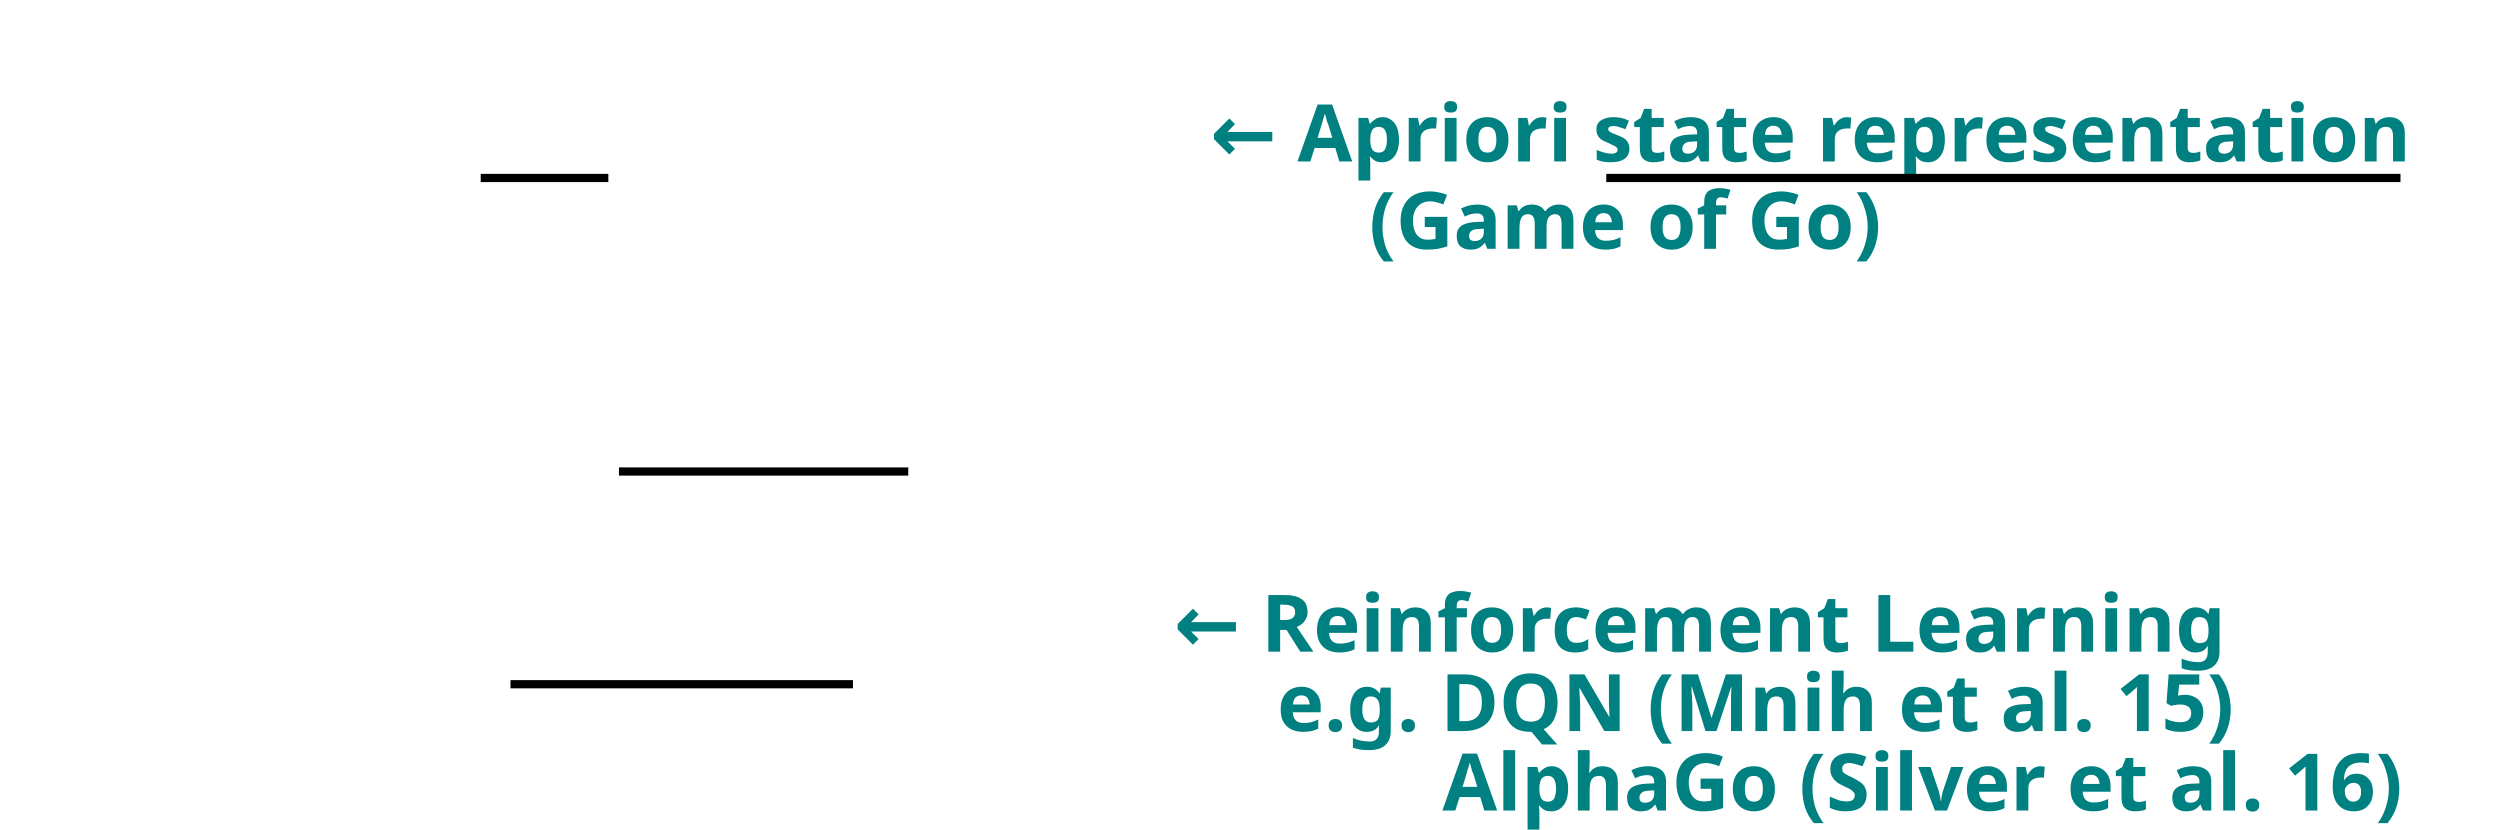
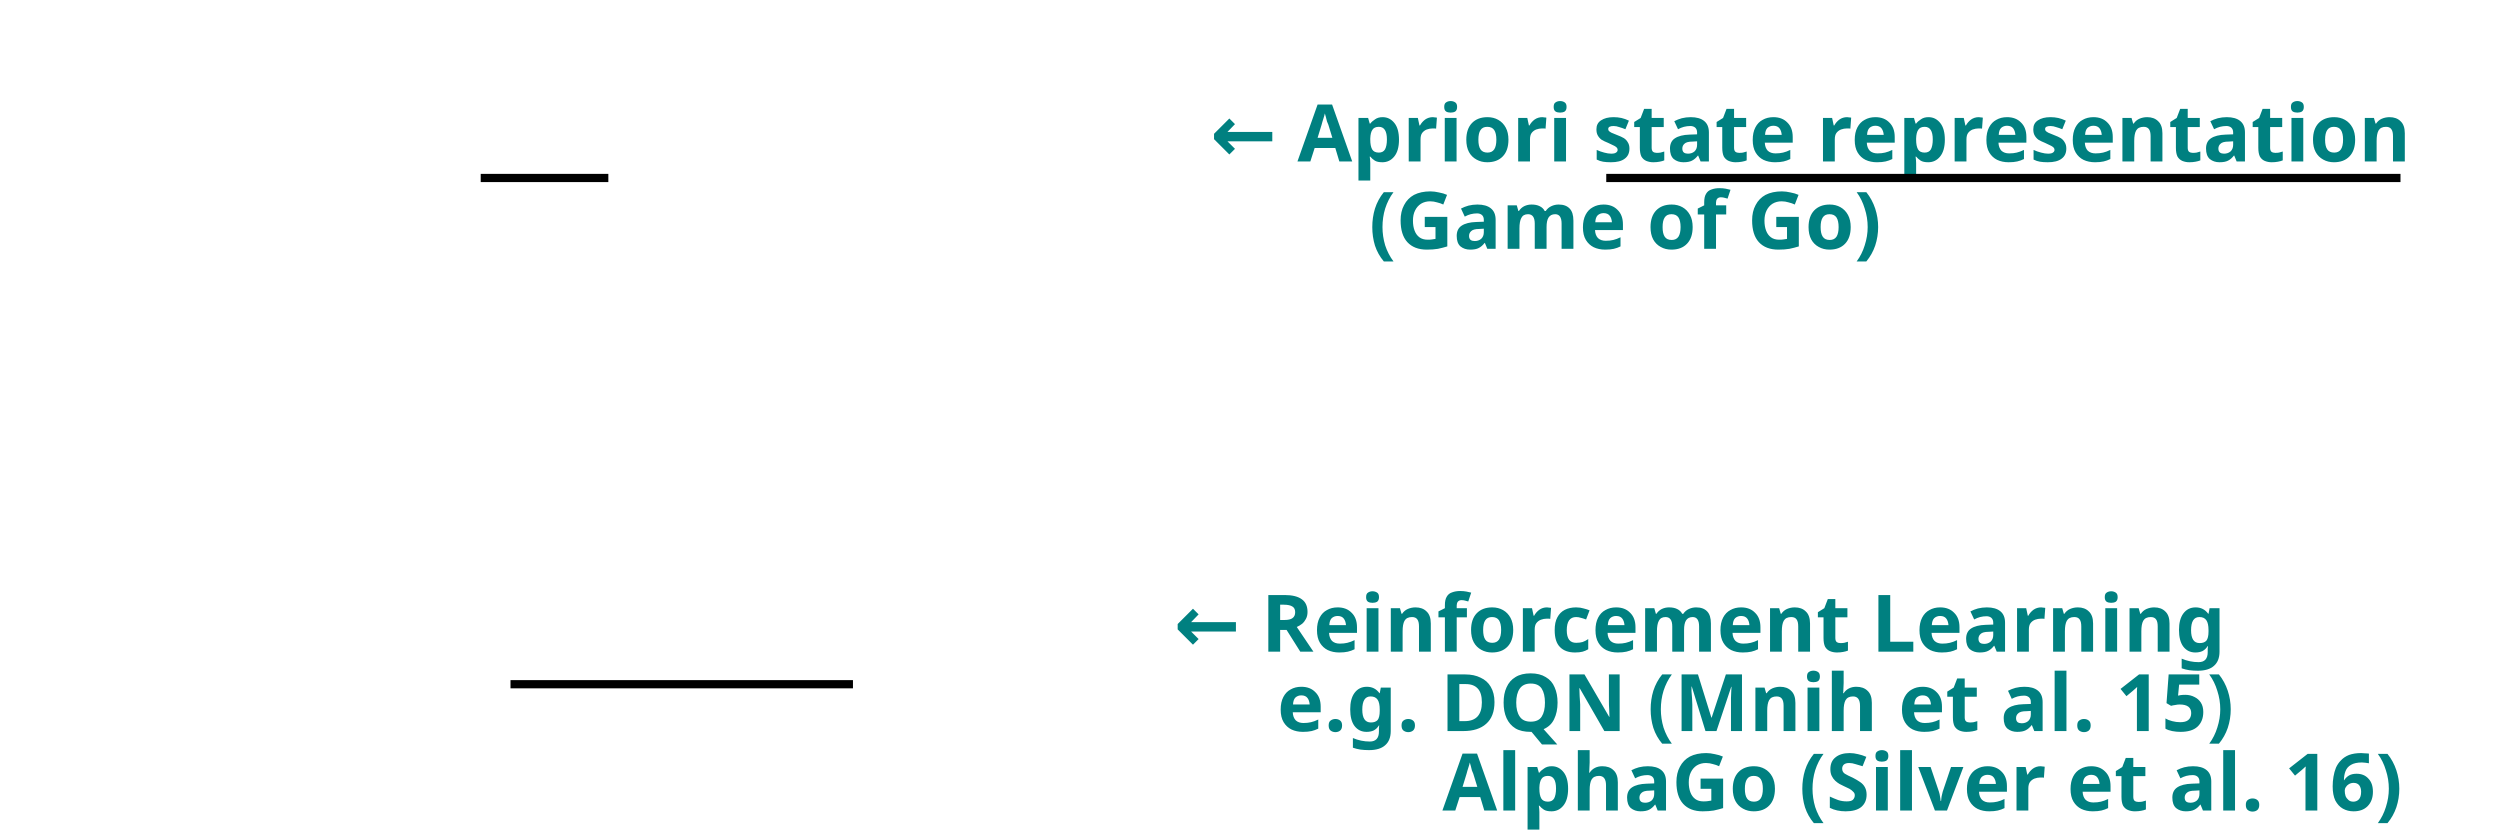
<svg xmlns="http://www.w3.org/2000/svg" width="145.521mm" height="48.288mm" viewBox="0 0 145.521 48.288" version="1.1" id="svg871">
  <defs id="defs865" />
  <g id="layer1" transform="translate(-5.746548,7.386053)">
    <flowRoot xml:space="preserve" id="flowRoot1416" style="color:#000000;font-style:normal;font-variant:normal;font-weight:bold;font-stretch:normal;font-size:13.333px;line-height:125%;font-family:'Noto Sans';-inkscape-font-specification:'Noto Sans Bold';font-variant-ligatures:normal;font-variant-position:normal;font-variant-caps:normal;font-variant-numeric:normal;font-variant-alternates:normal;font-feature-settings:normal;text-indent:0;text-align:start;text-decoration:none;text-decoration-line:none;text-decoration-style:solid;text-decoration-color:#000000;letter-spacing:0px;word-spacing:0px;text-transform:none;writing-mode:lr-tb;direction:ltr;text-orientation:mixed;dominant-baseline:auto;baseline-shift:baseline;text-anchor:start;white-space:normal;shape-padding:0;clip-rule:nonzero;display:inline;overflow:visible;visibility:visible;opacity:1;isolation:auto;mix-blend-mode:normal;color-interpolation:sRGB;color-interpolation-filters:linearRGB;solid-color:#000000;solid-opacity:1;vector-effect:none;fill:#000000;fill-opacity:1;fill-rule:nonzero;stroke:none;stroke-width:3.78;stroke-linecap:butt;stroke-linejoin:miter;stroke-miterlimit:4;stroke-dasharray:none;stroke-dashoffset:0;stroke-opacity:1;marker:none;marker-start:none;marker-mid:none;marker-end:none;color-rendering:auto;image-rendering:auto;shape-rendering:auto;text-rendering:auto;enable-background:accumulate" transform="matrix(0.3466781,0,0,0.3466781,-11.06328,-21.79624)">
      <flowRegion id="flowRegion1418" style="font-style:normal;font-variant:normal;font-weight:bold;font-stretch:normal;font-size:13.333px;font-family:'Noto Sans';-inkscape-font-specification:'Noto Sans Bold';text-align:start;text-anchor:start">
        <rect id="rect1420" width="626.295" height="530.33" x="48.487" y="39.636" style="font-style:normal;font-variant:normal;font-weight:bold;font-stretch:normal;font-size:13.333px;font-family:'Noto Sans';-inkscape-font-specification:'Noto Sans Bold';text-align:start;text-anchor:start" />
      </flowRegion>
      <flowPara id="flowPara1422">
        <flowSpan style="font-style:normal;font-variant:normal;font-weight:bold;font-stretch:normal;font-size:13.333px;font-family:'Noto Sans';-inkscape-font-specification:'Noto Sans Bold';fill:#800080" id="flowSpan1450">function</flowSpan> SearchAgent():</flowPara>
      <flowPara id="flowPara1426">    OPEN ← { <flowSpan style="font-style:normal;font-variant:normal;font-weight:bold;font-stretch:normal;font-size:13.333px;font-family:'Noto Sans';-inkscape-font-specification:'Noto Sans Bold';fill:#ff0000" id="flowSpan1446">init</flowSpan> }</flowPara>
      <flowPara id="flowPara1428">
        <flowSpan style="font-style:normal;font-variant:normal;font-weight:bold;font-stretch:normal;font-size:13.333px;font-family:'Noto Sans';-inkscape-font-specification:'Noto Sans Bold';fill:#800080" id="flowSpan1472">    until</flowSpan> goal found:</flowPara>
      <flowPara id="flowPara1430">        node ← select(OPEN)</flowPara>
      <flowPara id="flowPara1432">        Children ← <flowSpan style="font-style:normal;font-variant:normal;font-weight:bold;font-stretch:normal;font-size:13.333px;font-family:'Noto Sans';-inkscape-font-specification:'Noto Sans Bold';fill:#ff0000" id="flowSpan1442">expand</flowSpan>(node)</flowPara>
      <flowPara id="flowPara1434">
        <flowSpan style="font-style:normal;font-variant:normal;font-weight:bold;font-stretch:normal;font-size:13.333px;font-family:'Noto Sans';-inkscape-font-specification:'Noto Sans Bold';fill:#800080" id="flowSpan1474">        for</flowSpan>
        <flowSpan style="font-style:normal;font-variant:normal;font-weight:bold;font-stretch:normal;font-size:13.333px;font-family:'Noto Sans';-inkscape-font-specification:'Noto Sans Bold';fill:#800080" id="flowSpan1476">each</flowSpan> c ∈ Children:</flowPara>
      <flowPara id="flowPara1436">            key ← <flowSpan style="font-style:normal;font-variant:normal;font-weight:bold;font-stretch:normal;font-size:13.333px;font-family:'Noto Sans';-inkscape-font-specification:'Noto Sans Bold';fill:#ff0000" id="flowSpan1444">evaluate</flowSpan>(c)</flowPara>
      <flowPara id="flowPara1438">            insert(OPEN, c, key)</flowPara>
      <flowPara id="flowPara1440" />
    </flowRoot>
    <text xml:space="preserve" style="color:#000000;font-style:normal;font-variant:normal;font-weight:bold;font-stretch:normal;font-size:4.622px;line-height:100%;font-family:'Noto Sans';-inkscape-font-specification:'Noto Sans Bold';font-variant-ligatures:normal;font-variant-position:normal;font-variant-caps:normal;font-variant-numeric:normal;font-variant-alternates:normal;font-feature-settings:normal;text-indent:0;text-align:start;text-decoration:none;text-decoration-line:none;text-decoration-style:solid;text-decoration-color:#000000;letter-spacing:0px;word-spacing:0px;text-transform:none;writing-mode:lr-tb;direction:ltr;text-orientation:mixed;dominant-baseline:auto;baseline-shift:baseline;text-anchor:start;white-space:normal;shape-padding:0;clip-rule:nonzero;display:inline;overflow:visible;visibility:visible;opacity:1;isolation:auto;mix-blend-mode:normal;color-interpolation:sRGB;color-interpolation-filters:linearRGB;solid-color:#000000;solid-opacity:1;vector-effect:none;fill:#008080;fill-opacity:1;fill-rule:nonzero;stroke:none;stroke-width:1.31;stroke-linecap:butt;stroke-linejoin:miter;stroke-miterlimit:4;stroke-dasharray:none;stroke-dashoffset:0;stroke-opacity:1;marker:none;marker-start:none;marker-mid:none;marker-end:none;color-rendering:auto;image-rendering:auto;shape-rendering:auto;text-rendering:auto;enable-background:accumulate" x="74.077" y="30.547" id="text4503">
      <tspan id="tspan4501" x="74.077" y="30.547" style="font-style:normal;font-variant:normal;font-weight:bold;font-stretch:normal;font-size:4.622px;line-height:100%;font-family:'Noto Sans';-inkscape-font-specification:'Noto Sans Bold';font-variant-ligatures:normal;font-variant-position:normal;font-variant-caps:normal;font-variant-numeric:normal;font-variant-alternates:normal;font-feature-settings:normal;text-indent:0;text-align:start;text-decoration:none;text-decoration-line:none;text-decoration-style:solid;text-decoration-color:#000000;letter-spacing:0px;word-spacing:0px;text-transform:none;writing-mode:lr-tb;direction:ltr;text-orientation:mixed;dominant-baseline:auto;baseline-shift:baseline;text-anchor:start;white-space:normal;shape-padding:0;vector-effect:none;fill:#008080;fill-opacity:1;stroke:none;stroke-width:1.31;stroke-linecap:butt;stroke-linejoin:miter;stroke-miterlimit:4;stroke-dasharray:none;stroke-dashoffset:0;stroke-opacity:1;marker:none;marker-start:none;marker-mid:none;marker-end:none">← Reinforcement Learning</tspan>
      <tspan x="74.077" y="35.169" style="font-style:normal;font-variant:normal;font-weight:bold;font-stretch:normal;font-size:4.622px;line-height:100%;font-family:'Noto Sans';-inkscape-font-specification:'Noto Sans Bold';font-variant-ligatures:normal;font-variant-position:normal;font-variant-caps:normal;font-variant-numeric:normal;font-variant-alternates:normal;font-feature-settings:normal;text-indent:0;text-align:start;text-decoration:none;text-decoration-line:none;text-decoration-style:solid;text-decoration-color:#000000;letter-spacing:0px;word-spacing:0px;text-transform:none;writing-mode:lr-tb;direction:ltr;text-orientation:mixed;dominant-baseline:auto;baseline-shift:baseline;text-anchor:start;white-space:normal;shape-padding:0;vector-effect:none;fill:#008080;fill-opacity:1;stroke:none;stroke-width:1.31;stroke-linecap:butt;stroke-linejoin:miter;stroke-miterlimit:4;stroke-dasharray:none;stroke-dashoffset:0;stroke-opacity:1;marker:none;marker-start:none;marker-mid:none;marker-end:none" id="tspan4505">     e.g. DQN (Mnih et al. 15)</tspan>
      <tspan x="74.077" y="39.792" style="font-style:normal;font-variant:normal;font-weight:bold;font-stretch:normal;font-size:4.622px;line-height:100%;font-family:'Noto Sans';-inkscape-font-specification:'Noto Sans Bold';font-variant-ligatures:normal;font-variant-position:normal;font-variant-caps:normal;font-variant-numeric:normal;font-variant-alternates:normal;font-feature-settings:normal;text-indent:0;text-align:start;text-decoration:none;text-decoration-line:none;text-decoration-style:solid;text-decoration-color:#000000;letter-spacing:0px;word-spacing:0px;text-transform:none;writing-mode:lr-tb;direction:ltr;text-orientation:mixed;dominant-baseline:auto;baseline-shift:baseline;text-anchor:start;white-space:normal;shape-padding:0;vector-effect:none;fill:#008080;fill-opacity:1;stroke:none;stroke-width:1.31;stroke-linecap:butt;stroke-linejoin:miter;stroke-miterlimit:4;stroke-dasharray:none;stroke-dashoffset:0;stroke-opacity:1;marker:none;marker-start:none;marker-mid:none;marker-end:none" id="tspan4507">             AlphaGo (Silver et al. 16)</tspan>
    </text>
    <text xml:space="preserve" style="color:#000000;font-style:normal;font-variant:normal;font-weight:bold;font-stretch:normal;font-size:4.622px;line-height:110%;font-family:'Noto Sans';-inkscape-font-specification:'Noto Sans Bold';font-variant-ligatures:normal;font-variant-position:normal;font-variant-caps:normal;font-variant-numeric:normal;font-variant-alternates:normal;font-feature-settings:normal;text-indent:0;text-align:start;text-decoration:none;text-decoration-line:none;text-decoration-style:solid;text-decoration-color:#000000;letter-spacing:0px;word-spacing:0px;text-transform:none;writing-mode:lr-tb;direction:ltr;text-orientation:mixed;dominant-baseline:auto;baseline-shift:baseline;text-anchor:start;white-space:normal;shape-padding:0;clip-rule:nonzero;display:inline;overflow:visible;visibility:visible;opacity:1;isolation:auto;mix-blend-mode:normal;color-interpolation:sRGB;color-interpolation-filters:linearRGB;solid-color:#000000;solid-opacity:1;vector-effect:none;fill:#008080;fill-opacity:1;fill-rule:nonzero;stroke:none;stroke-width:1.31;stroke-linecap:butt;stroke-linejoin:miter;stroke-miterlimit:4;stroke-dasharray:none;stroke-dashoffset:0;stroke-opacity:1;marker:none;marker-start:none;marker-mid:none;marker-end:none;color-rendering:auto;image-rendering:auto;shape-rendering:auto;text-rendering:auto;enable-background:accumulate;" x="76.194" y="2.013" id="text4511">
      <tspan id="tspan4509" x="76.194" y="2.013" style="font-style:normal;font-variant:normal;font-weight:bold;font-stretch:normal;font-size:4.622px;line-height:110%;font-family:'Noto Sans';-inkscape-font-specification:'Noto Sans Bold';font-variant-ligatures:normal;font-variant-position:normal;font-variant-caps:normal;font-variant-numeric:normal;font-variant-alternates:normal;font-feature-settings:normal;text-indent:0;text-align:start;text-decoration:none;text-decoration-line:none;text-decoration-style:solid;text-decoration-color:#000000;letter-spacing:0px;word-spacing:0px;text-transform:none;writing-mode:lr-tb;direction:ltr;text-orientation:mixed;dominant-baseline:auto;baseline-shift:baseline;text-anchor:start;white-space:normal;shape-padding:0;vector-effect:none;fill:#008080;fill-opacity:1;stroke:none;stroke-width:1.31;stroke-linecap:butt;stroke-linejoin:miter;stroke-miterlimit:4;stroke-dasharray:none;stroke-dashoffset:0;stroke-opacity:1;marker:none;marker-start:none;marker-mid:none;marker-end:none;">← Apriori s<tspan style="line-height:110%;fill:#008080;stroke-width:1.31;" id="tspan4588">tate representation</tspan>
      </tspan>
      <tspan x="76.194" y="7.098" style="font-style:normal;font-variant:normal;font-weight:bold;font-stretch:normal;font-size:4.622px;line-height:110%;font-family:'Noto Sans';-inkscape-font-specification:'Noto Sans Bold';font-variant-ligatures:normal;font-variant-position:normal;font-variant-caps:normal;font-variant-numeric:normal;font-variant-alternates:normal;font-feature-settings:normal;text-indent:0;text-align:start;text-decoration:none;text-decoration-line:none;text-decoration-style:solid;text-decoration-color:#000000;letter-spacing:0px;word-spacing:0px;text-transform:none;writing-mode:lr-tb;direction:ltr;text-orientation:mixed;dominant-baseline:auto;baseline-shift:baseline;text-anchor:start;white-space:normal;shape-padding:0;vector-effect:none;fill:#008080;fill-opacity:1;stroke:none;stroke-width:1.31;stroke-linecap:butt;stroke-linejoin:miter;stroke-miterlimit:4;stroke-dasharray:none;stroke-dashoffset:0;stroke-opacity:1;marker:none;marker-start:none;marker-mid:none;marker-end:none;" id="tspan4584">　　(Game of Go)</tspan>
    </text>
    <path style="color:#000000;clip-rule:nonzero;display:inline;overflow:visible;visibility:visible;opacity:1;isolation:auto;mix-blend-mode:normal;color-interpolation:sRGB;color-interpolation-filters:linearRGB;solid-color:#000000;solid-opacity:1;vector-effect:none;fill:none;fill-opacity:1;fill-rule:nonzero;stroke:#000000;stroke-width:0.478;stroke-linecap:butt;stroke-linejoin:miter;stroke-miterlimit:4;stroke-dasharray:none;stroke-dashoffset:0;stroke-opacity:1;marker:none;marker-start:none;marker-mid:none;marker-end:none;color-rendering:auto;image-rendering:auto;shape-rendering:auto;text-rendering:auto;enable-background:accumulate" d="m 33.728,2.974 h 7.429" id="path38" />
-     <path style="color:#000000;clip-rule:nonzero;display:inline;overflow:visible;visibility:visible;opacity:1;isolation:auto;mix-blend-mode:normal;color-interpolation:sRGB;color-interpolation-filters:linearRGB;solid-color:#000000;solid-opacity:1;vector-effect:none;fill:none;fill-opacity:1;fill-rule:nonzero;stroke:#000000;stroke-width:0.478;stroke-linecap:butt;stroke-linejoin:miter;stroke-miterlimit:4;stroke-dasharray:none;stroke-dashoffset:0;stroke-opacity:1;marker:none;marker-start:none;marker-mid:none;marker-end:none;color-rendering:auto;image-rendering:auto;shape-rendering:auto;text-rendering:auto;enable-background:accumulate" d="m 41.776,20.06 h 16.839" id="path38-3" />
    <path style="color:#000000;clip-rule:nonzero;display:inline;overflow:visible;visibility:visible;opacity:1;isolation:auto;mix-blend-mode:normal;color-interpolation:sRGB;color-interpolation-filters:linearRGB;solid-color:#000000;solid-opacity:1;vector-effect:none;fill:none;fill-opacity:1;fill-rule:nonzero;stroke:#000000;stroke-width:0.478;stroke-linecap:butt;stroke-linejoin:miter;stroke-miterlimit:4;stroke-dasharray:none;stroke-dashoffset:0;stroke-opacity:1;marker:none;marker-start:none;marker-mid:none;marker-end:none;color-rendering:auto;image-rendering:auto;shape-rendering:auto;text-rendering:auto;enable-background:accumulate" d="M 35.462,32.442 H 55.396" id="path38-3-6" />
    <path style="color:#000000;clip-rule:nonzero;display:inline;overflow:visible;visibility:visible;opacity:1;isolation:auto;mix-blend-mode:normal;color-interpolation:sRGB;color-interpolation-filters:linearRGB;solid-color:#000000;solid-opacity:1;vector-effect:none;fill:none;fill-opacity:1;fill-rule:nonzero;stroke:#000000;stroke-width:0.478;stroke-linecap:butt;stroke-linejoin:miter;stroke-miterlimit:4;stroke-dasharray:none;stroke-dashoffset:0;stroke-opacity:1;marker:none;marker-start:none;marker-mid:none;marker-end:none;color-rendering:auto;image-rendering:auto;shape-rendering:auto;text-rendering:auto;enable-background:accumulate" d="M 99.244,2.974 H 145.475" id="path38-7" />
  </g>
</svg>
